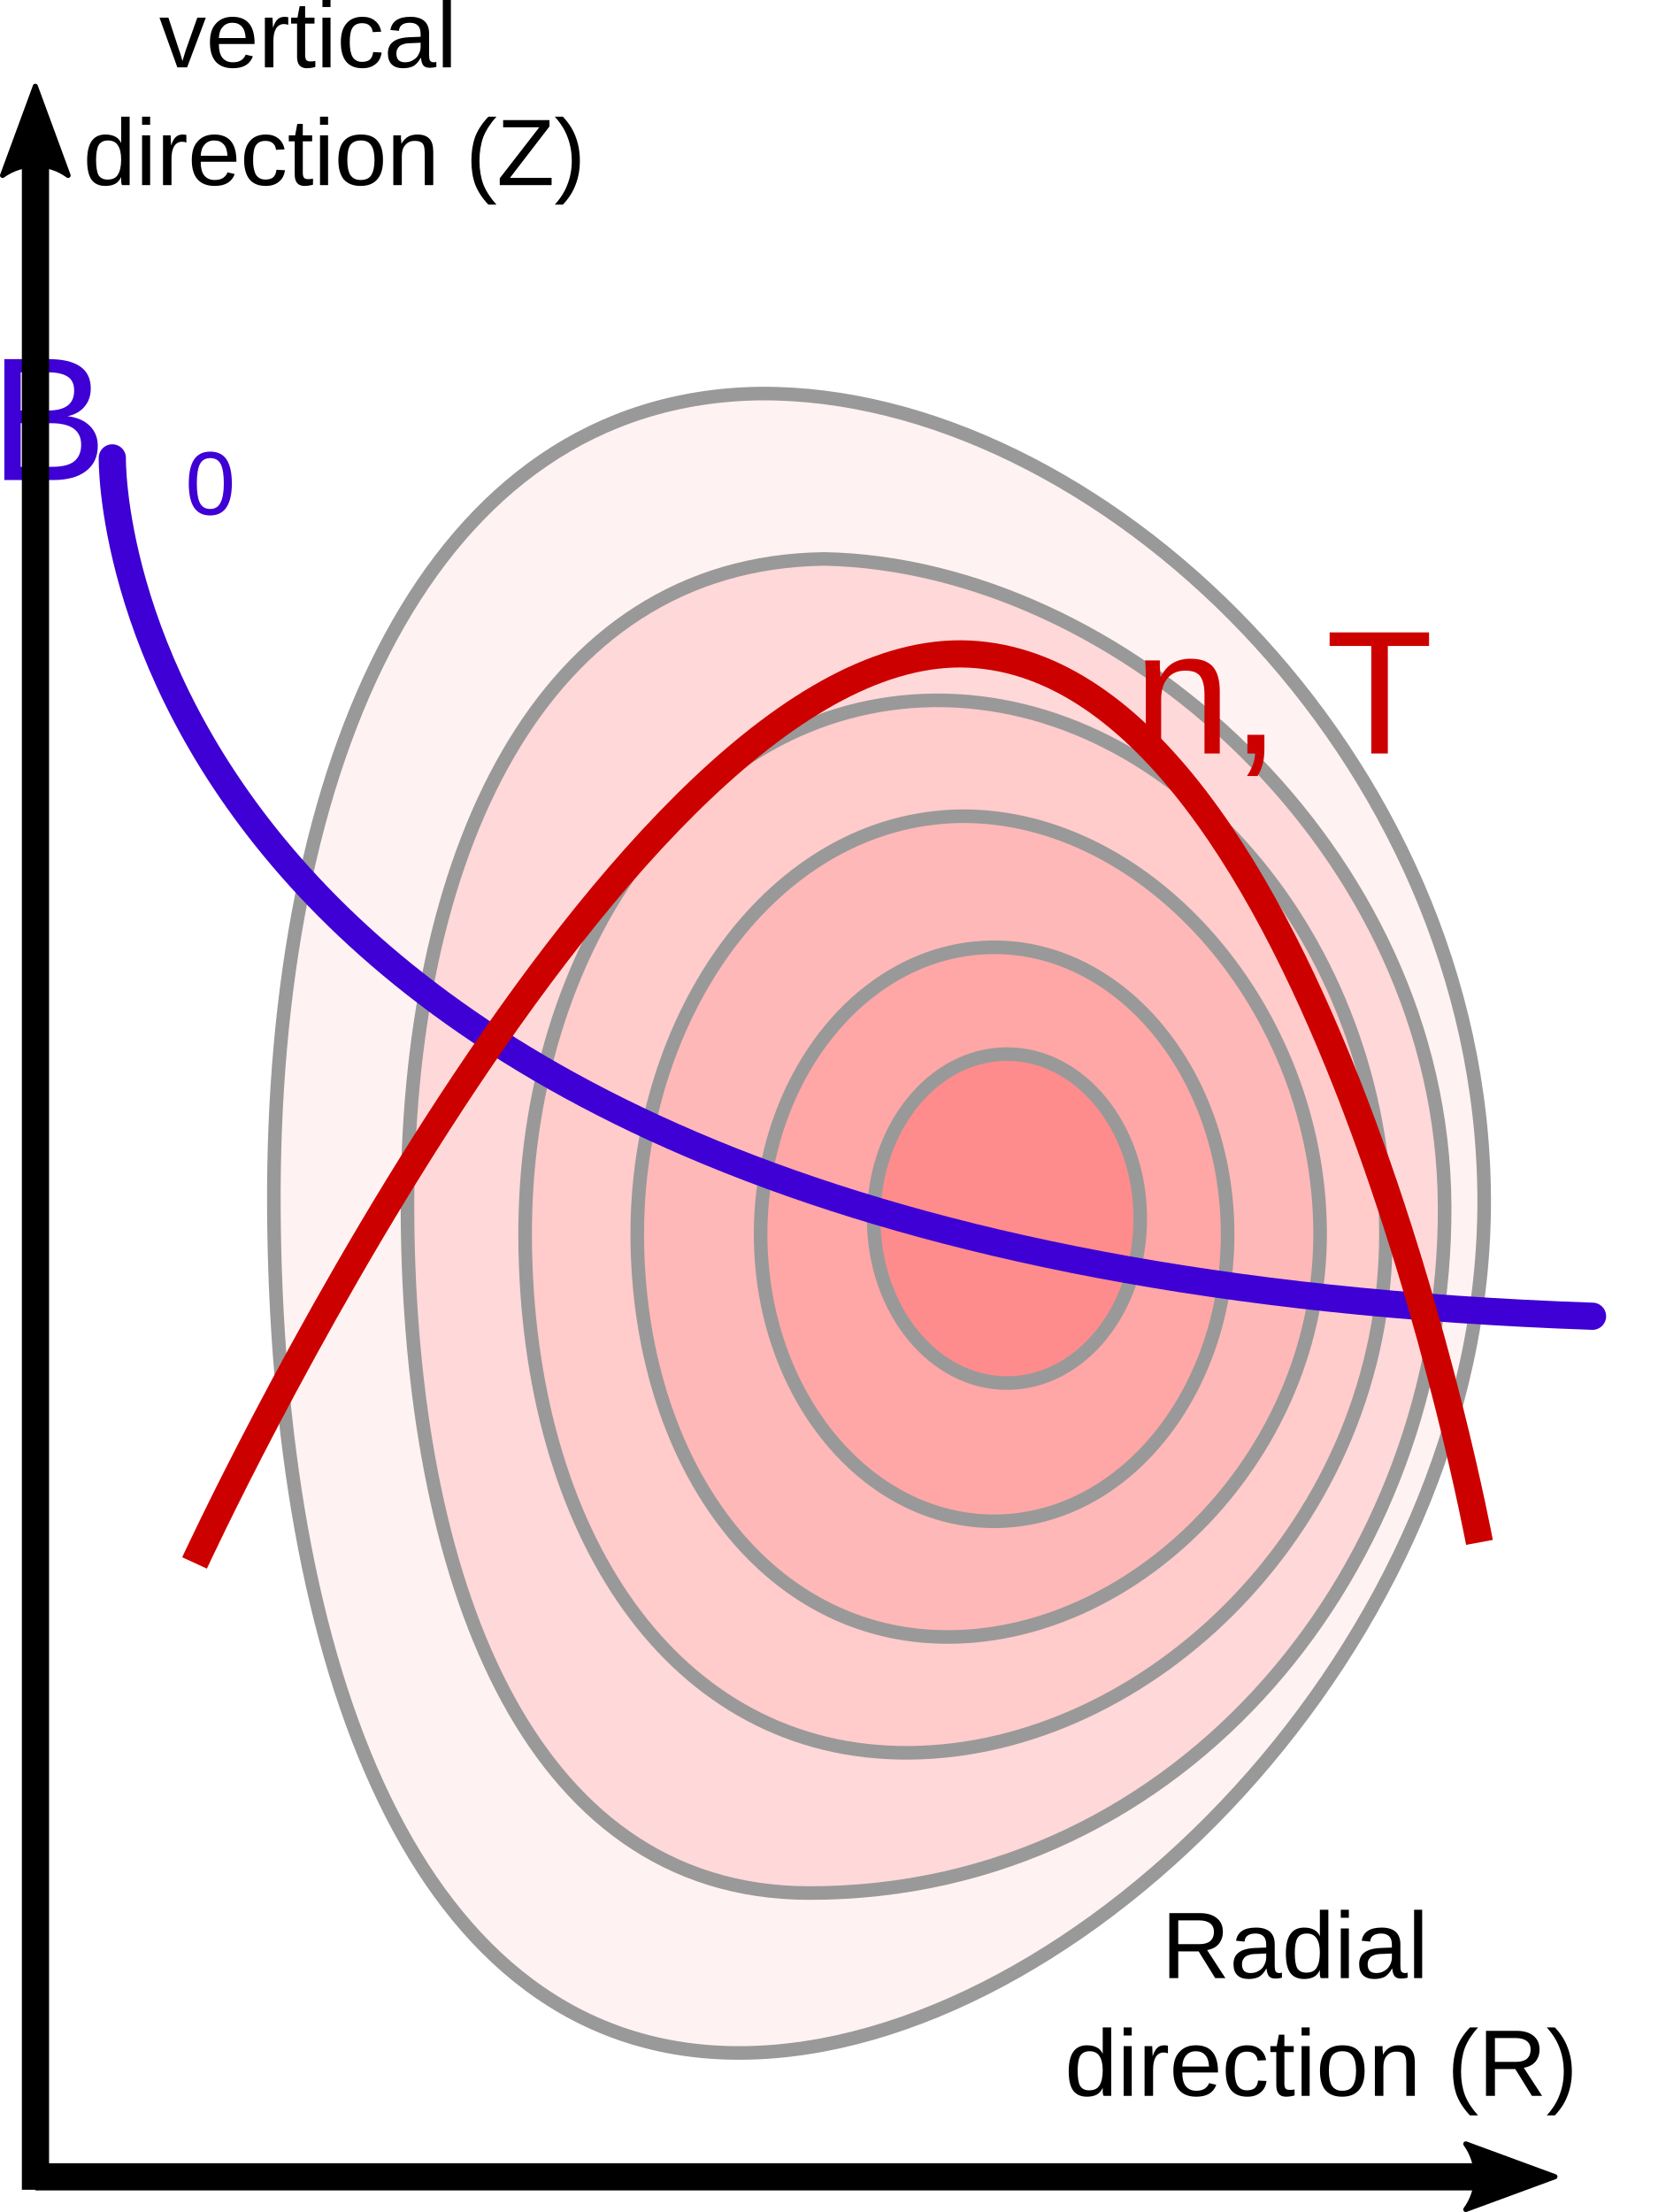
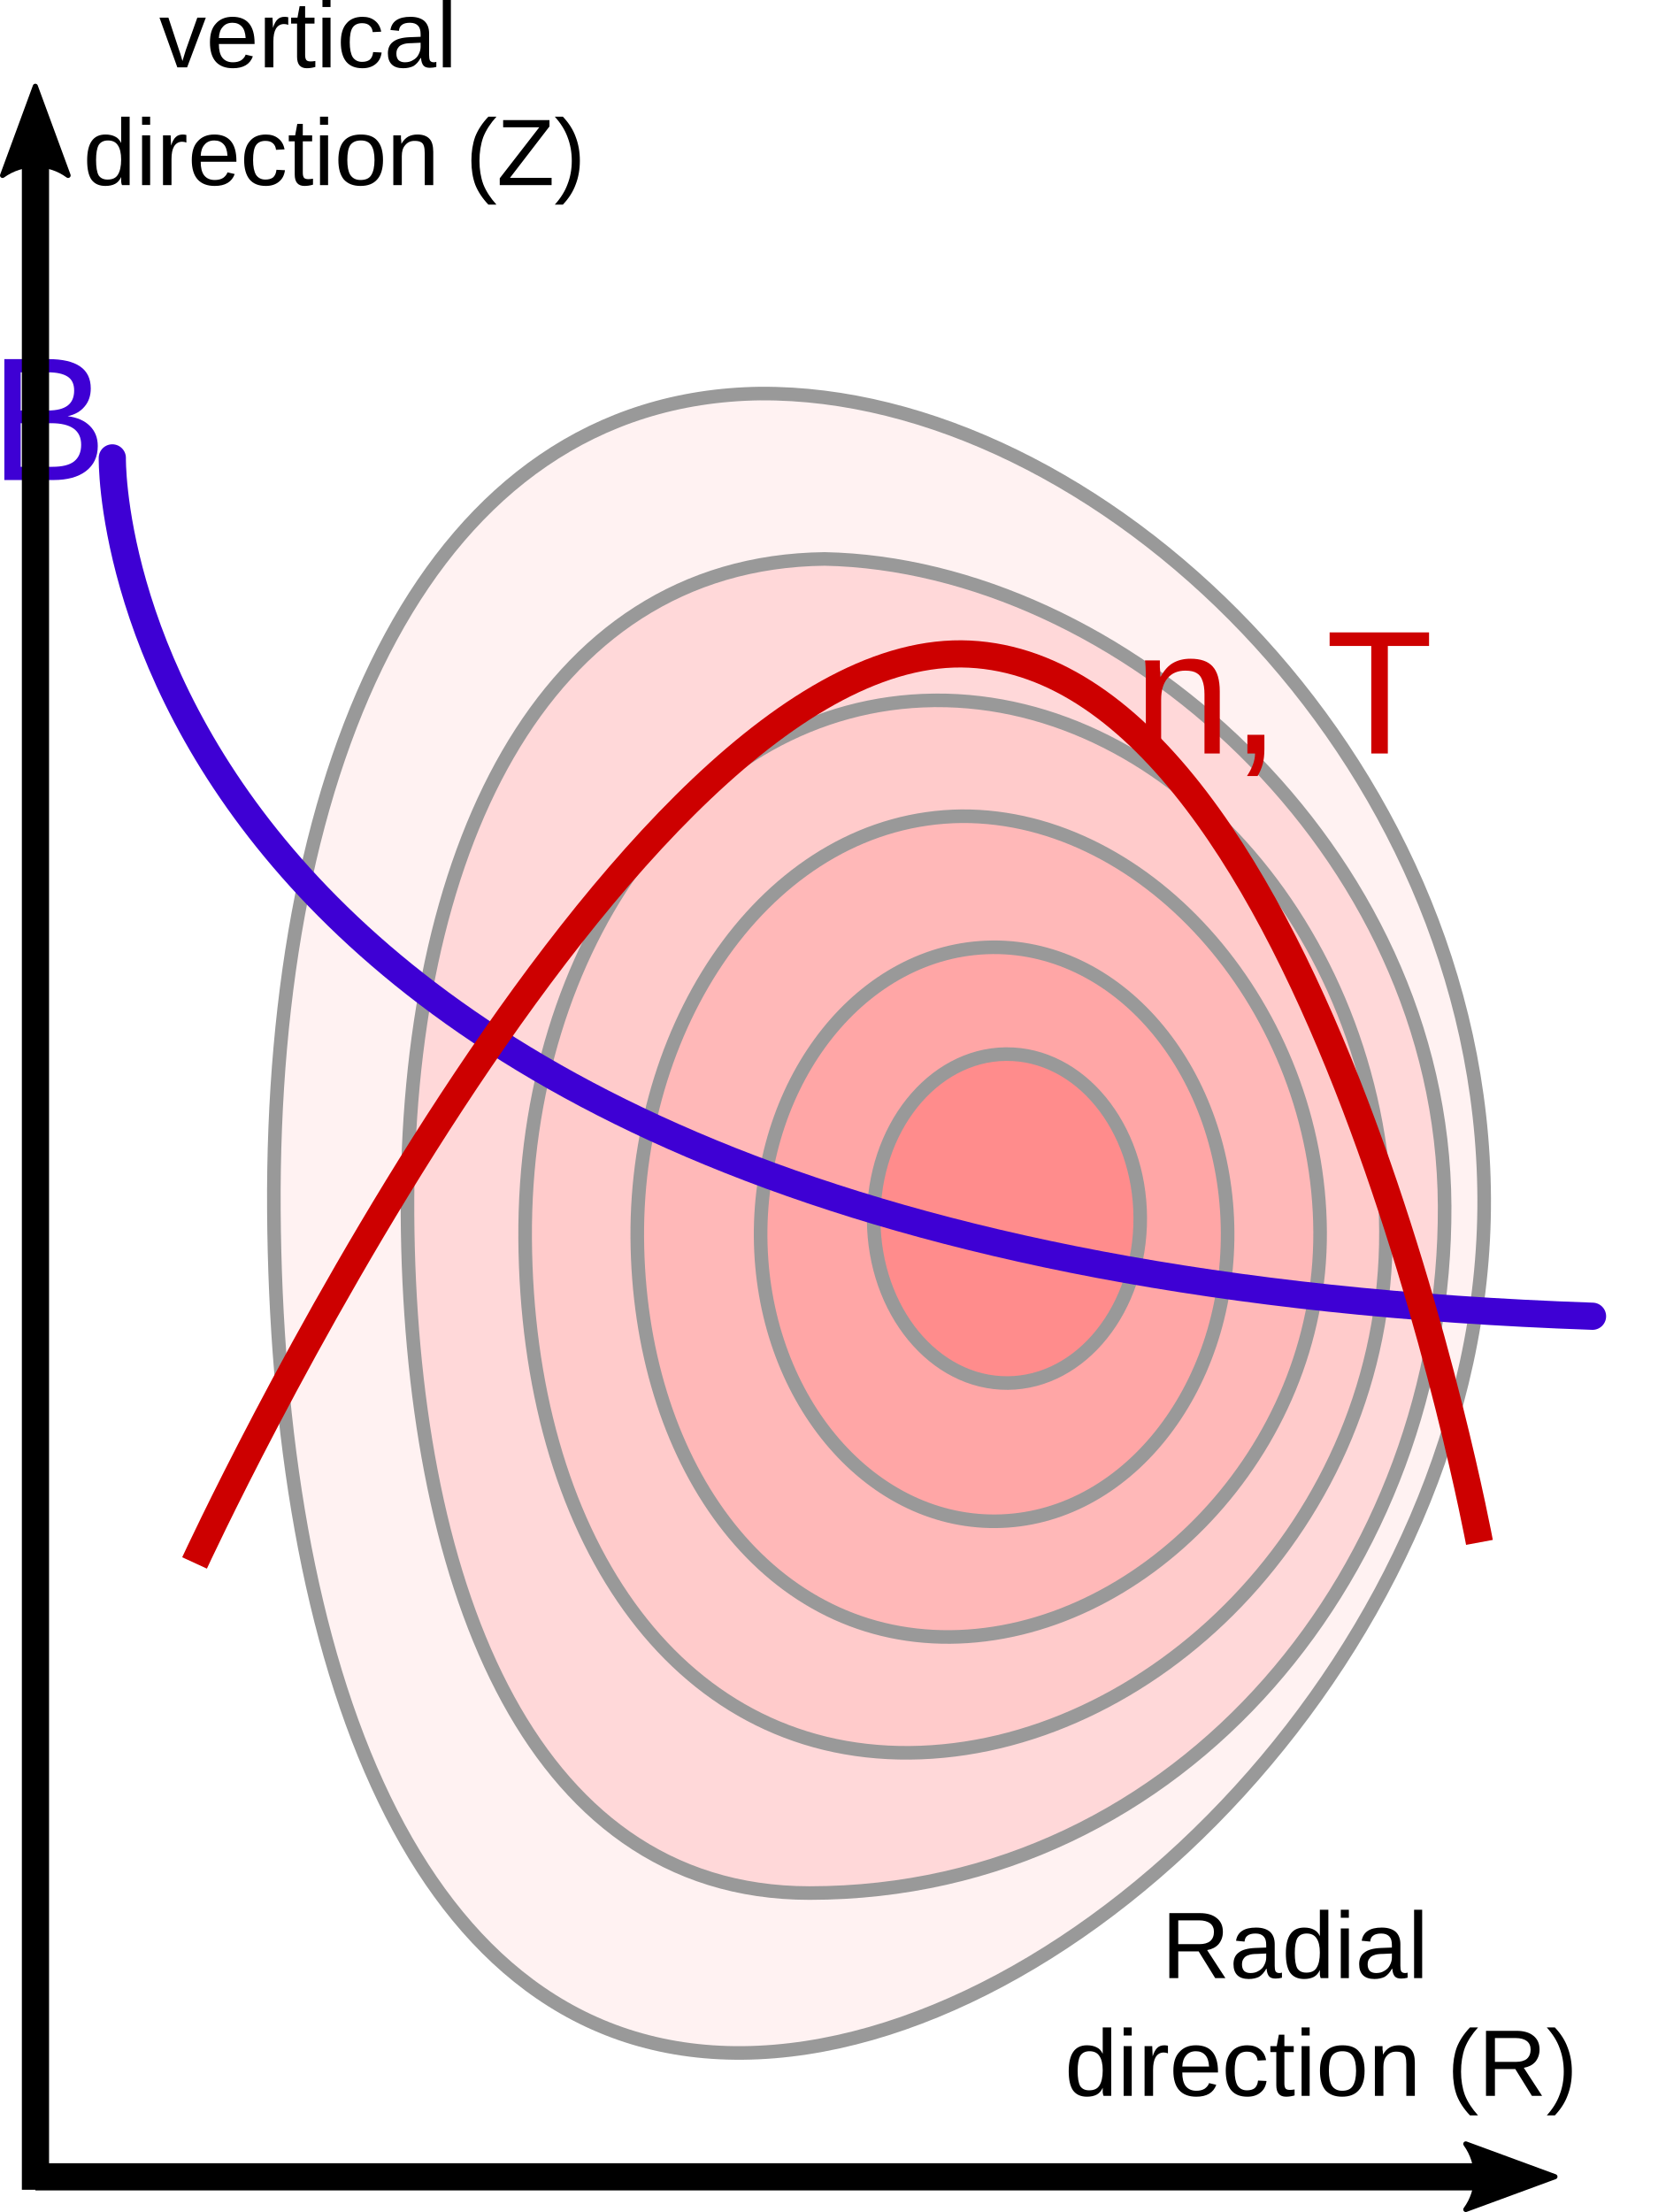
- <svg xmlns="http://www.w3.org/2000/svg" width="61.248mm" height="81.334mm" viewBox="0 0 61.248 81.334" version="1.1" id="svg8">
+ <svg xmlns="http://www.w3.org/2000/svg" id="svg8" version="1.1" viewBox="0 0 61.248 81.334" height="81.334mm" width="61.248mm">
  <defs id="defs2">
-     <marker style="overflow:visible" id="marker1211" refX="0" refY="0" orient="auto">
-       <path transform="matrix(-0.3,0,0,-0.3,0.69,0)" d="M 8.719,4.034 -2.207,0.016 8.719,-4.002 c -1.745,2.372 -1.735,5.617 -6e-7,8.035 z" style="fill:#000000;fill-opacity:1;fill-rule:evenodd;stroke:#000000;stroke-width:0.625;stroke-linejoin:round;stroke-opacity:1" id="path1209" />
+     <marker orient="auto" refY="0" refX="0" id="marker1211" style="overflow:visible">
+       <path id="path1209" style="fill:#000000;fill-opacity:1;fill-rule:evenodd;stroke:#000000;stroke-width:0.625;stroke-linejoin:round;stroke-opacity:1" d="M 8.719,4.034 -2.207,0.016 8.719,-4.002 c -1.745,2.372 -1.735,5.617 -6e-7,8.035 z" transform="matrix(-0.3,0,0,-0.3,0.69,0)" />
    </marker>
-     <marker orient="auto" refY="0" refX="0" id="Arrow2Send" style="overflow:visible">
-       <path id="path892" style="fill:#000000;fill-opacity:1;fill-rule:evenodd;stroke:#000000;stroke-width:0.625;stroke-linejoin:round;stroke-opacity:1" d="M 8.719,4.034 -2.207,0.016 8.719,-4.002 c -1.745,2.372 -1.735,5.617 -6e-7,8.035 z" transform="matrix(-0.3,0,0,-0.3,0.69,0)" />
+     <marker style="overflow:visible" id="Arrow2Send" refX="0" refY="0" orient="auto">
+       <path transform="matrix(-0.3,0,0,-0.3,0.69,0)" d="M 8.719,4.034 -2.207,0.016 8.719,-4.002 c -1.745,2.372 -1.735,5.617 -6e-7,8.035 z" style="fill:#000000;fill-opacity:1;fill-rule:evenodd;stroke:#000000;stroke-width:0.625;stroke-linejoin:round;stroke-opacity:1" id="path892" />
    </marker>
-     <marker orient="auto" refY="0" refX="0" id="marker1143" style="overflow:visible">
-       <path id="path1141" d="M 0,0 5,-5 -12.5,0 5,5 Z" style="fill:#000000;fill-opacity:1;fill-rule:evenodd;stroke:#000000;stroke-width:1pt;stroke-opacity:1" transform="matrix(-0.2,0,0,-0.2,-1.2,0)" />
+     <marker style="overflow:visible" id="marker1143" refX="0" refY="0" orient="auto">
+       <path transform="matrix(-0.2,0,0,-0.2,-1.2,0)" style="fill:#000000;fill-opacity:1;fill-rule:evenodd;stroke:#000000;stroke-width:1pt;stroke-opacity:1" d="M 0,0 5,-5 -12.5,0 5,5 Z" id="path1141" />
    </marker>
-     <marker orient="auto" refY="0" refX="0" id="Arrow1Send" style="overflow:visible">
-       <path id="path874" d="M 0,0 5,-5 -12.5,0 5,5 Z" style="fill:#000000;fill-opacity:1;fill-rule:evenodd;stroke:#000000;stroke-width:1pt;stroke-opacity:1" transform="matrix(-0.2,0,0,-0.2,-1.2,0)" />
+     <marker style="overflow:visible" id="Arrow1Send" refX="0" refY="0" orient="auto">
+       <path transform="matrix(-0.2,0,0,-0.2,-1.2,0)" style="fill:#000000;fill-opacity:1;fill-rule:evenodd;stroke:#000000;stroke-width:1pt;stroke-opacity:1" d="M 0,0 5,-5 -12.5,0 5,5 Z" id="path874" />
    </marker>
  </defs>
-   <g id="layer1" transform="translate(-53.88913,-65.28435)">
-     <path style="opacity:1;fill:#fff2f2;fill-opacity:1;stroke:#999999;stroke-width:0.5;stroke-linecap:round;stroke-linejoin:round;stroke-miterlimit:4;stroke-dasharray:none;stroke-dashoffset:0;stroke-opacity:1;paint-order:normal" d="m 81.861,79.756 c 12.28,-0.083 26.528,13.261 26.603,29.588 0.075,16.327 -14.972,31.308 -27.252,31.426 -12.28,0.118 -17.15,-14.672 -17.252,-30.999 -0.102,-16.327 5.62,-29.862 17.9,-30.016" id="path834" />
-     <path id="path837" d="m 107.01,109.625 c 0.065,13.127 -9.523,25.265 -23.353,25.266 C 73.133,134.891 68.96,123.095 68.873,109.968 68.785,96.842 73.689,85.959 84.212,85.836 95.019,86.053 106.945,96.498 107.01,109.625 Z" style="opacity:1;fill:#ffd8d9;fill-opacity:1;stroke:#999999;stroke-width:0.5;stroke-linecap:round;stroke-linejoin:round;stroke-miterlimit:4;stroke-dasharray:none;stroke-dashoffset:0;stroke-opacity:1;paint-order:normal" />
-     <path style="opacity:1;fill:#ffcbcb;fill-opacity:1;stroke:#999999;stroke-width:0.5;stroke-linecap:round;stroke-linejoin:round;stroke-miterlimit:4;stroke-dasharray:none;stroke-dashoffset:0;stroke-opacity:1;paint-order:normal" d="m 88.284,91.036 c 8.734,-0.055 16.515,8.73 16.568,19.513 0.054,10.782 -8.774,19.108 -17.508,19.185 -8.734,0.078 -14.073,-8.121 -14.145,-18.903 -0.072,-10.782 6.283,-19.693 15.017,-19.794" id="path832" />
-     <path style="opacity:1;fill:#ffb8b8;fill-opacity:1;stroke:#999999;stroke-width:0.5;stroke-linecap:round;stroke-linejoin:round;stroke-miterlimit:4;stroke-dasharray:none;stroke-dashoffset:0;stroke-opacity:1;paint-order:normal" d="m 102.431,110.578 c 0.043,8.119 -6.67,14.838 -13.598,14.897 -6.929,0.059 -11.454,-6.565 -11.511,-14.684 -0.057,-8.119 4.996,-15.419 11.924,-15.495 6.929,-0.041 13.143,7.164 13.185,15.283 z" id="path830" />
-     <path d="m 90.4,100.115 a 8.586,10.553 0 0 1 8.63,10.488 8.586,10.553 0 0 1 -8.524,10.618 8.586,10.553 0 0 1 -8.648,-10.465 8.586,10.553 0 0 1 8.506,-10.64" id="path828" style="opacity:1;fill:#ffa6a6;fill-opacity:1;stroke:#999999;stroke-width:0.5;stroke-linecap:round;stroke-linejoin:round;stroke-miterlimit:4;stroke-dasharray:none;stroke-dashoffset:0;stroke-opacity:1;paint-order:normal" />
-     <g id="g853" transform="matrix(0.6107081,0,0,0.6107081,25.13817,35.32361)" style="stroke-width:1.637">
-       <text id="text843" y="77.963" x="60.287" style="font-style:normal;font-variant:normal;font-weight:normal;font-stretch:normal;font-size:10.583px;line-height:125%;font-family:Arial;-inkscape-font-specification:'Arial, Normal';text-align:center;letter-spacing:0px;word-spacing:0px;writing-mode:lr-tb;text-anchor:middle;fill:#3e00d4;fill-opacity:1;stroke:none;stroke-width:0.433px;stroke-linecap:butt;stroke-linejoin:miter;stroke-opacity:1" xml:space="preserve">
-         <tspan style="fill:#3e00d4;fill-opacity:1;stroke-width:0.433px" y="77.963" x="60.287" id="tspan841">B</tspan>
+   <g transform="translate(-53.88913,-65.28435)" id="layer1">
+     <path id="path834" d="m 81.861,79.756 c 12.28,-0.083 26.528,13.261 26.603,29.588 0.075,16.327 -14.972,31.308 -27.252,31.426 -12.28,0.118 -17.15,-14.672 -17.252,-30.999 -0.102,-16.327 5.62,-29.862 17.9,-30.016" style="opacity:1;fill:#fff2f2;fill-opacity:1;stroke:#999999;stroke-width:0.5;stroke-linecap:round;stroke-linejoin:round;stroke-miterlimit:4;stroke-dasharray:none;stroke-dashoffset:0;stroke-opacity:1;paint-order:normal" />
+     <path style="opacity:1;fill:#ffd8d9;fill-opacity:1;stroke:#999999;stroke-width:0.5;stroke-linecap:round;stroke-linejoin:round;stroke-miterlimit:4;stroke-dasharray:none;stroke-dashoffset:0;stroke-opacity:1;paint-order:normal" d="m 107.01,109.625 c 0.065,13.127 -9.523,25.265 -23.353,25.266 C 73.133,134.891 68.96,123.095 68.873,109.968 68.785,96.842 73.689,85.959 84.212,85.836 95.019,86.053 106.945,96.498 107.01,109.625 Z" id="path837" />
+     <path id="path832" d="m 88.284,91.036 c 8.734,-0.055 16.515,8.73 16.568,19.513 0.054,10.782 -8.774,19.108 -17.508,19.185 -8.734,0.078 -14.073,-8.121 -14.145,-18.903 -0.072,-10.782 6.283,-19.693 15.017,-19.794" style="opacity:1;fill:#ffcbcb;fill-opacity:1;stroke:#999999;stroke-width:0.5;stroke-linecap:round;stroke-linejoin:round;stroke-miterlimit:4;stroke-dasharray:none;stroke-dashoffset:0;stroke-opacity:1;paint-order:normal" />
+     <path id="path830" d="m 102.431,110.578 c 0.043,8.119 -6.67,14.838 -13.598,14.897 -6.929,0.059 -11.454,-6.565 -11.511,-14.684 -0.057,-8.119 4.996,-15.419 11.924,-15.495 6.929,-0.041 13.143,7.164 13.185,15.283 z" style="opacity:1;fill:#ffb8b8;fill-opacity:1;stroke:#999999;stroke-width:0.5;stroke-linecap:round;stroke-linejoin:round;stroke-miterlimit:4;stroke-dasharray:none;stroke-dashoffset:0;stroke-opacity:1;paint-order:normal" />
+     <path style="opacity:1;fill:#ffa6a6;fill-opacity:1;stroke:#999999;stroke-width:0.5;stroke-linecap:round;stroke-linejoin:round;stroke-miterlimit:4;stroke-dasharray:none;stroke-dashoffset:0;stroke-opacity:1;paint-order:normal" id="path828" d="m 90.4,100.115 a 8.586,10.553 0 0 1 8.63,10.488 8.586,10.553 0 0 1 -8.524,10.618 8.586,10.553 0 0 1 -8.648,-10.465 8.586,10.553 0 0 1 8.506,-10.64" />
+     <g style="stroke-width:1.637" transform="matrix(0.6107081,0,0,0.6107081,25.13817,35.32361)" id="g853">
+       <text xml:space="preserve" style="font-style:normal;font-variant:normal;font-weight:normal;font-stretch:normal;font-size:10.583px;line-height:125%;font-family:Arial;-inkscape-font-specification:'Arial, Normal';text-align:center;letter-spacing:0px;word-spacing:0px;writing-mode:lr-tb;text-anchor:middle;fill:#3e00d4;fill-opacity:1;stroke:none;stroke-width:0.433px;stroke-linecap:butt;stroke-linejoin:miter;stroke-opacity:1" x="60.287" y="77.963" id="text843">
+         <tspan id="tspan841" x="60.287" y="77.963" style="fill:#3e00d4;fill-opacity:1;stroke-width:0.433px">B</tspan>
      </text>
-       <text id="text847" y="80.046" x="65.017" style="font-style:normal;font-variant:normal;font-weight:normal;font-stretch:normal;font-size:5.43px;line-height:125%;font-family:Arial;-inkscape-font-specification:'Arial, Normal';text-align:center;letter-spacing:0px;word-spacing:0px;writing-mode:lr-tb;text-anchor:middle;fill:#3e00d4;fill-opacity:1;stroke:none;stroke-width:0.433px;stroke-linecap:butt;stroke-linejoin:miter;stroke-opacity:1" xml:space="preserve">
-         <tspan style="fill:#3e00d4;fill-opacity:1;stroke-width:0.433px" y="80.046" x="65.017" id="tspan845">0</tspan>
+       <text xml:space="preserve" style="font-style:normal;font-variant:normal;font-weight:normal;font-stretch:normal;font-size:5.43px;line-height:125%;font-family:Arial;-inkscape-font-specification:'Arial, Normal';text-align:center;letter-spacing:0px;word-spacing:0px;writing-mode:lr-tb;text-anchor:middle;fill:#3e00d4;fill-opacity:1;stroke:none;stroke-width:0.433px;stroke-linecap:butt;stroke-linejoin:miter;stroke-opacity:1" x="65.017" y="80.046" id="text847">
+         <tspan id="tspan845" x="65.017" y="80.046" style="fill:#3e00d4;fill-opacity:1;stroke-width:0.433px" />
      </text>
    </g>
-     <path style="fill:none;fill-rule:evenodd;stroke:#000000;stroke-width:1;stroke-linecap:butt;stroke-linejoin:miter;stroke-miterlimit:4;stroke-dasharray:none;stroke-opacity:1;marker-end:url(#Arrow2Send)" d="M 55.191,145.325 H 109.714" id="path855" />
-     <path id="path1207" d="M 55.193,145.801 V 69.809" style="fill:none;fill-rule:evenodd;stroke:#000000;stroke-width:1;stroke-linecap:butt;stroke-linejoin:miter;stroke-miterlimit:4;stroke-dasharray:none;stroke-opacity:1;marker-end:url(#marker1211)" />
-     <text xml:space="preserve" style="font-style:normal;font-variant:normal;font-weight:normal;font-stretch:normal;font-size:3.462px;line-height:125%;font-family:Arial;-inkscape-font-specification:'Arial, Normal';text-align:center;letter-spacing:0px;word-spacing:0px;writing-mode:lr-tb;text-anchor:middle;fill:#000000;fill-opacity:1;stroke:none;stroke-width:0.265px;stroke-linecap:butt;stroke-linejoin:miter;stroke-opacity:1" x="68.592" y="67.763" id="text1809">
-       <tspan id="tspan1807" x="69.072" y="67.763" style="stroke-width:0.265px">vertical </tspan>
-       <tspan x="68.592" y="72.091" style="stroke-width:0.265px" id="tspan1811">direction (Z)</tspan>
+     <path id="path855" d="M 55.191,145.325 H 109.714" style="fill:none;fill-rule:evenodd;stroke:#000000;stroke-width:1;stroke-linecap:butt;stroke-linejoin:miter;stroke-miterlimit:4;stroke-dasharray:none;stroke-opacity:1;marker-end:url(#Arrow2Send)" />
+     <path style="fill:none;fill-rule:evenodd;stroke:#000000;stroke-width:1;stroke-linecap:butt;stroke-linejoin:miter;stroke-miterlimit:4;stroke-dasharray:none;stroke-opacity:1;marker-end:url(#marker1211)" d="M 55.193,145.801 V 69.809" id="path1207" />
+     <text id="text1809" y="67.763" x="68.592" style="font-style:normal;font-variant:normal;font-weight:normal;font-stretch:normal;font-size:3.462px;line-height:125%;font-family:Arial;-inkscape-font-specification:'Arial, Normal';text-align:center;letter-spacing:0px;word-spacing:0px;writing-mode:lr-tb;text-anchor:middle;fill:#000000;fill-opacity:1;stroke:none;stroke-width:0.265px;stroke-linecap:butt;stroke-linejoin:miter;stroke-opacity:1" xml:space="preserve">
+       <tspan style="stroke-width:0.265px" y="67.763" x="69.072" id="tspan1807">vertical </tspan>
+       <tspan id="tspan1811" style="stroke-width:0.265px" y="72.091" x="68.592">direction (Z)</tspan>
    </text>
-     <text id="text1819" y="138.021" x="104.881" style="font-style:normal;font-variant:normal;font-weight:normal;font-stretch:normal;font-size:3.462px;line-height:125%;font-family:Arial;-inkscape-font-specification:'Arial, Normal';text-align:center;letter-spacing:0px;word-spacing:0px;writing-mode:lr-tb;text-anchor:middle;fill:#000000;fill-opacity:1;stroke:none;stroke-width:0.265px;stroke-linecap:butt;stroke-linejoin:miter;stroke-opacity:1" xml:space="preserve">
-       <tspan style="stroke-width:0.265px" y="138.021" x="105.361" id="tspan1815">Radial </tspan>
-       <tspan id="tspan1817" style="stroke-width:0.265px" y="142.349" x="104.881">direction (R)</tspan>
+     <text xml:space="preserve" style="font-style:normal;font-variant:normal;font-weight:normal;font-stretch:normal;font-size:3.462px;line-height:125%;font-family:Arial;-inkscape-font-specification:'Arial, Normal';text-align:center;letter-spacing:0px;word-spacing:0px;writing-mode:lr-tb;text-anchor:middle;fill:#000000;fill-opacity:1;stroke:none;stroke-width:0.265px;stroke-linecap:butt;stroke-linejoin:miter;stroke-opacity:1" x="104.881" y="138.021" id="text1819">
+       <tspan id="tspan1815" x="105.361" y="138.021" style="stroke-width:0.265px">Radial </tspan>
+       <tspan x="104.881" y="142.349" style="stroke-width:0.265px" id="tspan1817">direction (R)</tspan>
    </text>
-     <g id="g1853" transform="translate(2.605063,3.911767)">
-       <text id="text1829" y="90.355" x="107.517" style="font-style:normal;font-variant:normal;font-weight:normal;font-stretch:normal;font-size:4.258px;line-height:125%;font-family:Arial;-inkscape-font-specification:'Arial, Normal';text-align:center;letter-spacing:0px;word-spacing:0px;writing-mode:lr-tb;text-anchor:middle;fill:#cd0000;fill-opacity:1;stroke:none;stroke-width:0.265px;stroke-linecap:butt;stroke-linejoin:miter;stroke-opacity:1" xml:space="preserve">
-         <tspan style="fill:#cd0000;fill-opacity:1;stroke-width:0.265px" y="94.19" x="107.517" id="tspan1827" />
-       </text>
-       <text id="text1825" y="89.079" x="104.758" style="font-style:normal;font-variant:normal;font-weight:normal;font-stretch:normal;font-size:6.463px;line-height:125%;font-family:Arial;-inkscape-font-specification:'Arial, Normal';text-align:center;letter-spacing:0px;word-spacing:0px;writing-mode:lr-tb;text-anchor:middle;fill:#cd0000;fill-opacity:1;stroke:none;stroke-width:0.265px;stroke-linecap:butt;stroke-linejoin:miter;stroke-opacity:1" xml:space="preserve">
-         <tspan style="fill:#cd0000;fill-opacity:1;stroke-width:0.265px" y="89.079" x="104.758" id="tspan1823">n, T</tspan>
+     <g transform="translate(2.605063,3.911767)" id="g1853">
+       <text xml:space="preserve" style="font-style:normal;font-variant:normal;font-weight:normal;font-stretch:normal;font-size:4.258px;line-height:125%;font-family:Arial;-inkscape-font-specification:'Arial, Normal';text-align:center;letter-spacing:0px;word-spacing:0px;writing-mode:lr-tb;text-anchor:middle;fill:#cd0000;fill-opacity:1;stroke:none;stroke-width:0.265px;stroke-linecap:butt;stroke-linejoin:miter;stroke-opacity:1" x="107.517" y="90.355" id="text1829" />
+       <text xml:space="preserve" style="font-style:normal;font-variant:normal;font-weight:normal;font-stretch:normal;font-size:6.463px;line-height:125%;font-family:Arial;-inkscape-font-specification:'Arial, Normal';text-align:center;letter-spacing:0px;word-spacing:0px;writing-mode:lr-tb;text-anchor:middle;fill:#cd0000;fill-opacity:1;stroke:none;stroke-width:0.265px;stroke-linecap:butt;stroke-linejoin:miter;stroke-opacity:1" x="104.758" y="89.079" id="text1825">
+         <tspan id="tspan1823" x="104.758" y="89.079" style="fill:#cd0000;fill-opacity:1;stroke-width:0.265px">n, T</tspan>
      </text>
    </g>
-     <path style="opacity:1;fill:#ff8c8c;fill-opacity:1;stroke:#999999;stroke-width:0.5;stroke-linecap:round;stroke-linejoin:round;stroke-miterlimit:4;stroke-dasharray:none;stroke-dashoffset:0;stroke-opacity:1;paint-order:normal" id="path826" d="m 90.891,104.043 a 4.901,6.048 0 0 1 4.926,6.01 4.901,6.048 0 0 1 -4.866,6.085 4.901,6.048 0 0 1 -4.936,-5.997 4.901,6.048 0 0 1 4.855,-6.098" />
-     <path style="fill:none;fill-rule:evenodd;stroke:#3e00d4;stroke-width:1;stroke-linecap:round;stroke-linejoin:miter;stroke-miterlimit:4;stroke-dasharray:none;stroke-opacity:1" d="m 58.019,82.121 c 0,0 -0.567,29.671 54.429,31.561" id="path839" />
-     <path style="fill:none;fill-rule:evenodd;stroke:#cd0000;stroke-width:1;stroke-linecap:butt;stroke-linejoin:miter;stroke-miterlimit:4;stroke-dasharray:none;stroke-opacity:1" d="m 61.043,122.753 c 0,0 15.698,-34.045 28.496,-33.417 12.798,0.628 18.751,32.661 18.751,32.661" id="path1821" />
+     <path d="m 90.891,104.043 a 4.901,6.048 0 0 1 4.926,6.01 4.901,6.048 0 0 1 -4.866,6.085 4.901,6.048 0 0 1 -4.936,-5.997 4.901,6.048 0 0 1 4.855,-6.098" id="path826" style="opacity:1;fill:#ff8c8c;fill-opacity:1;stroke:#999999;stroke-width:0.5;stroke-linecap:round;stroke-linejoin:round;stroke-miterlimit:4;stroke-dasharray:none;stroke-dashoffset:0;stroke-opacity:1;paint-order:normal" />
+     <path id="path839" d="m 58.019,82.121 c 0,0 -0.567,29.671 54.429,31.561" style="fill:none;fill-rule:evenodd;stroke:#3e00d4;stroke-width:1;stroke-linecap:round;stroke-linejoin:miter;stroke-miterlimit:4;stroke-dasharray:none;stroke-opacity:1" />
+     <path id="path1821" d="m 61.043,122.753 c 0,0 15.698,-34.045 28.496,-33.417 12.798,0.628 18.751,32.661 18.751,32.661" style="fill:none;fill-rule:evenodd;stroke:#cd0000;stroke-width:1;stroke-linecap:butt;stroke-linejoin:miter;stroke-miterlimit:4;stroke-dasharray:none;stroke-opacity:1" />
  </g>
</svg>
